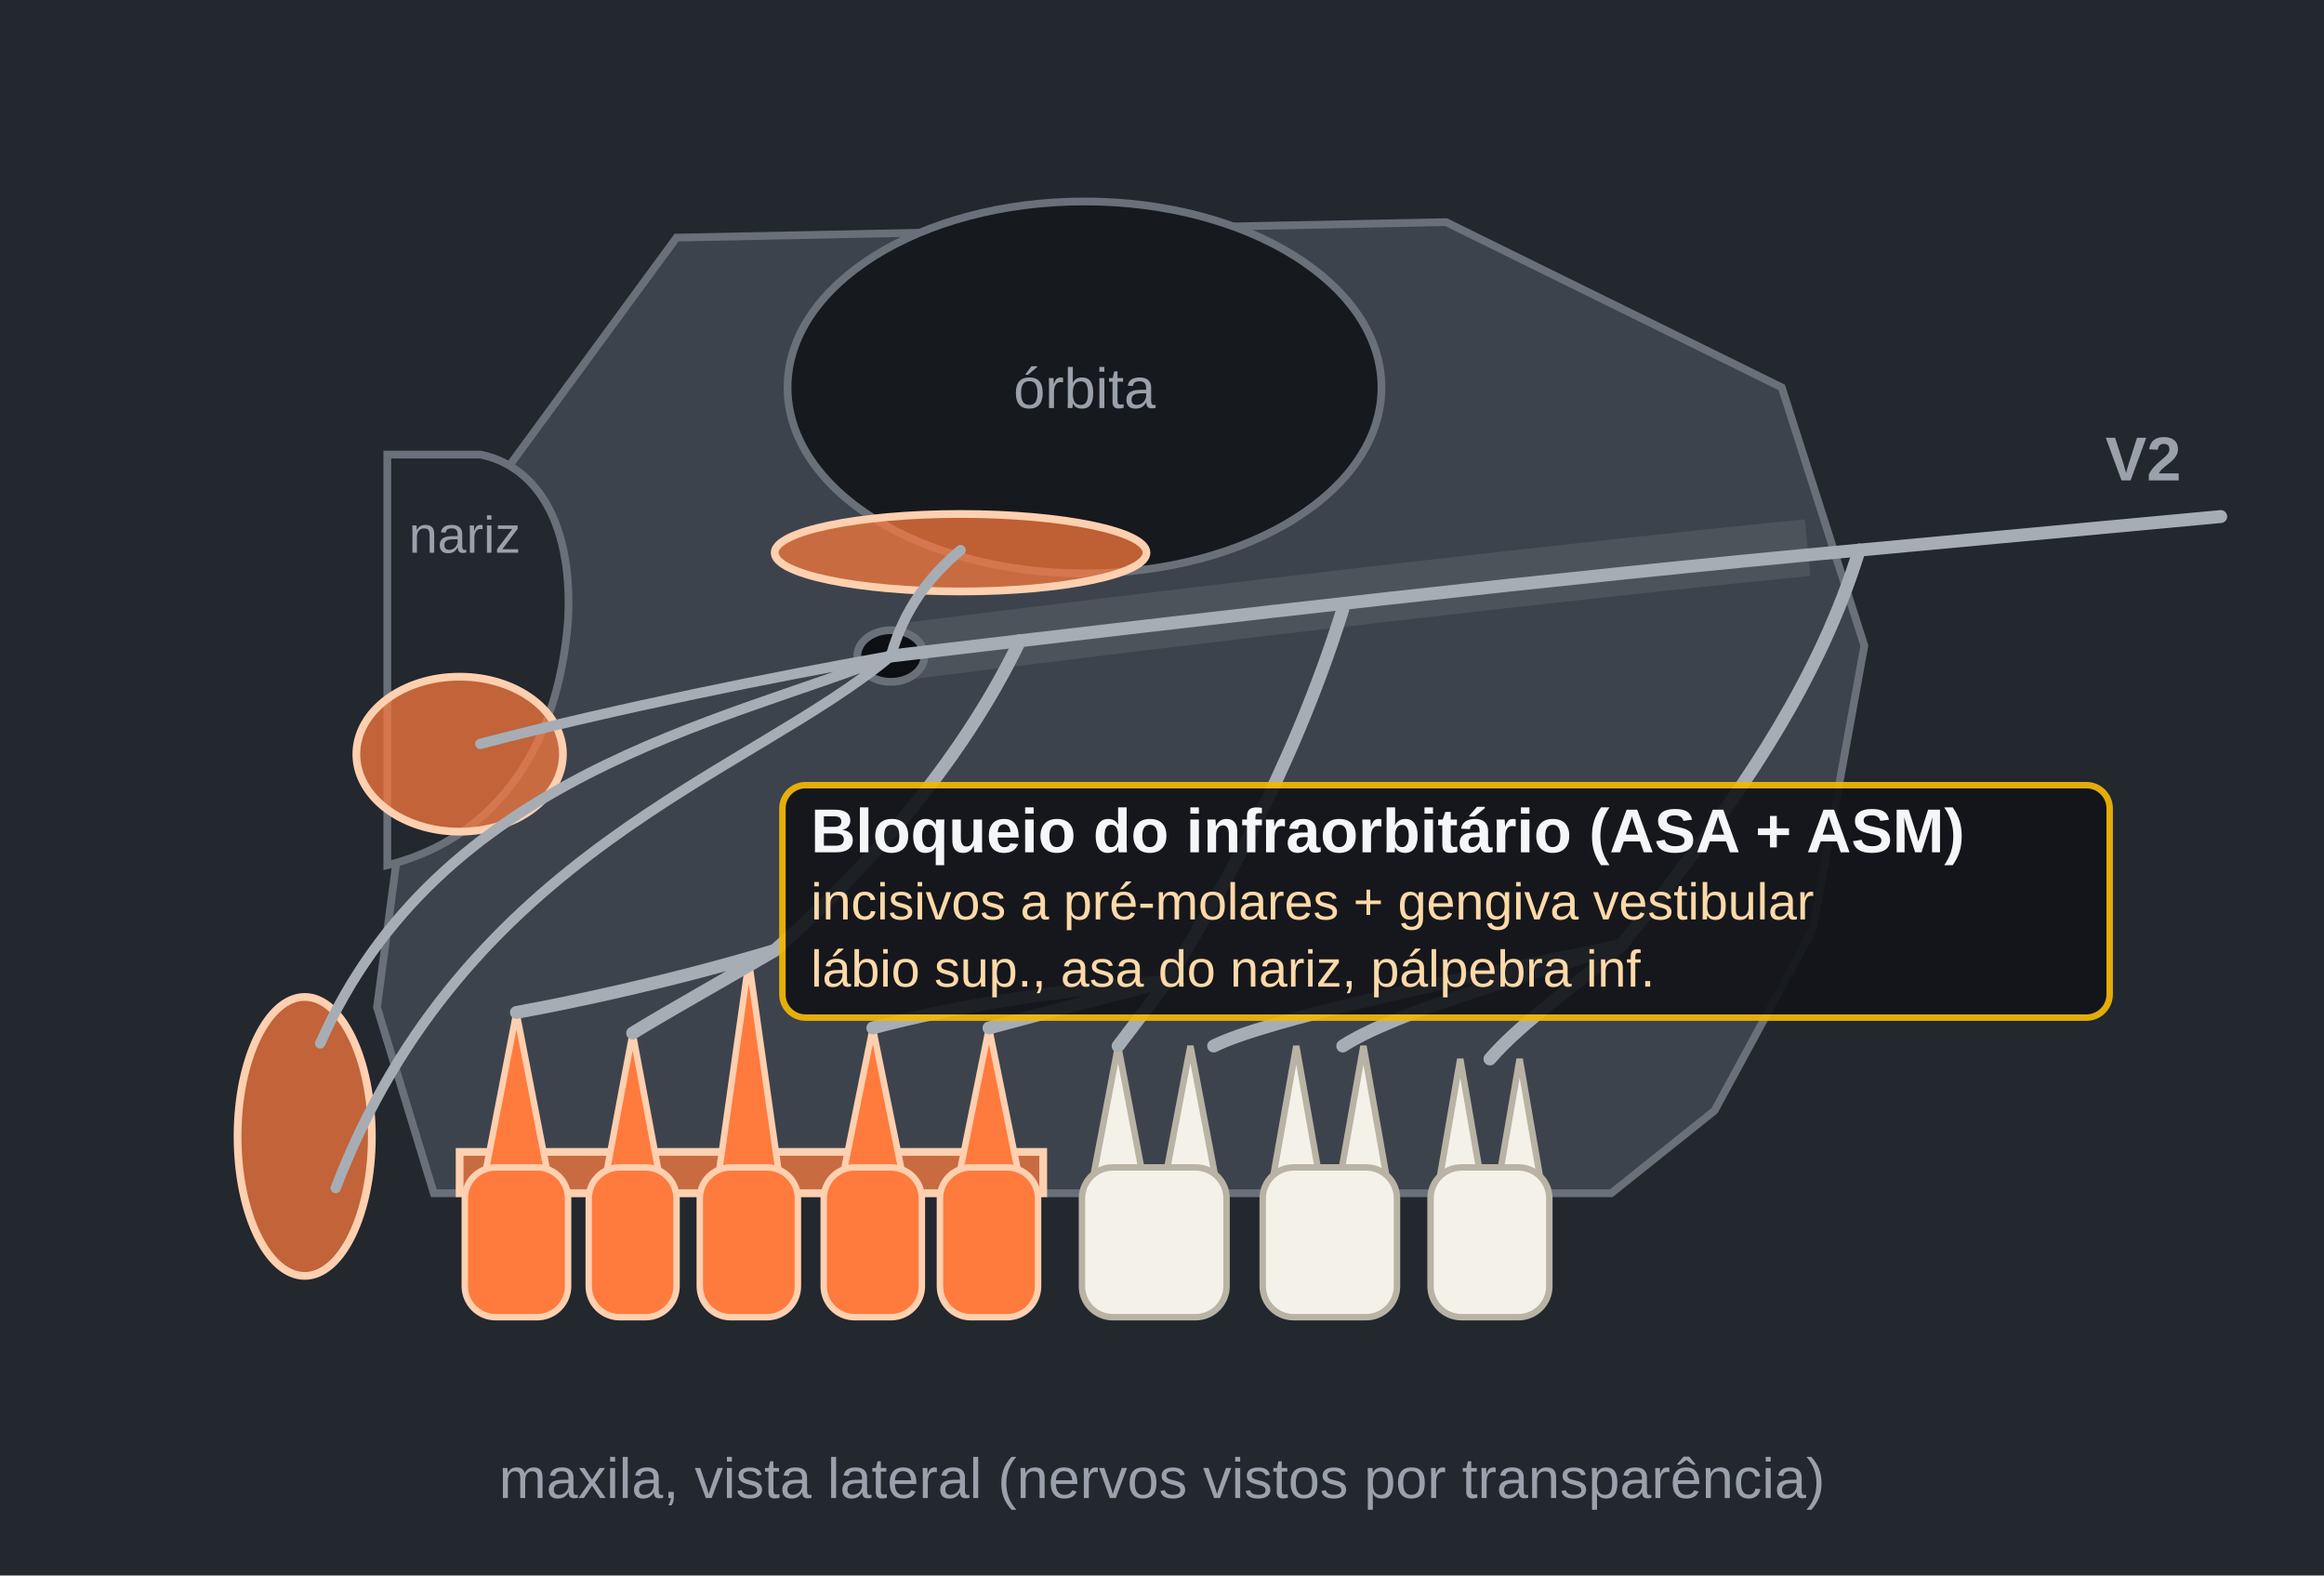
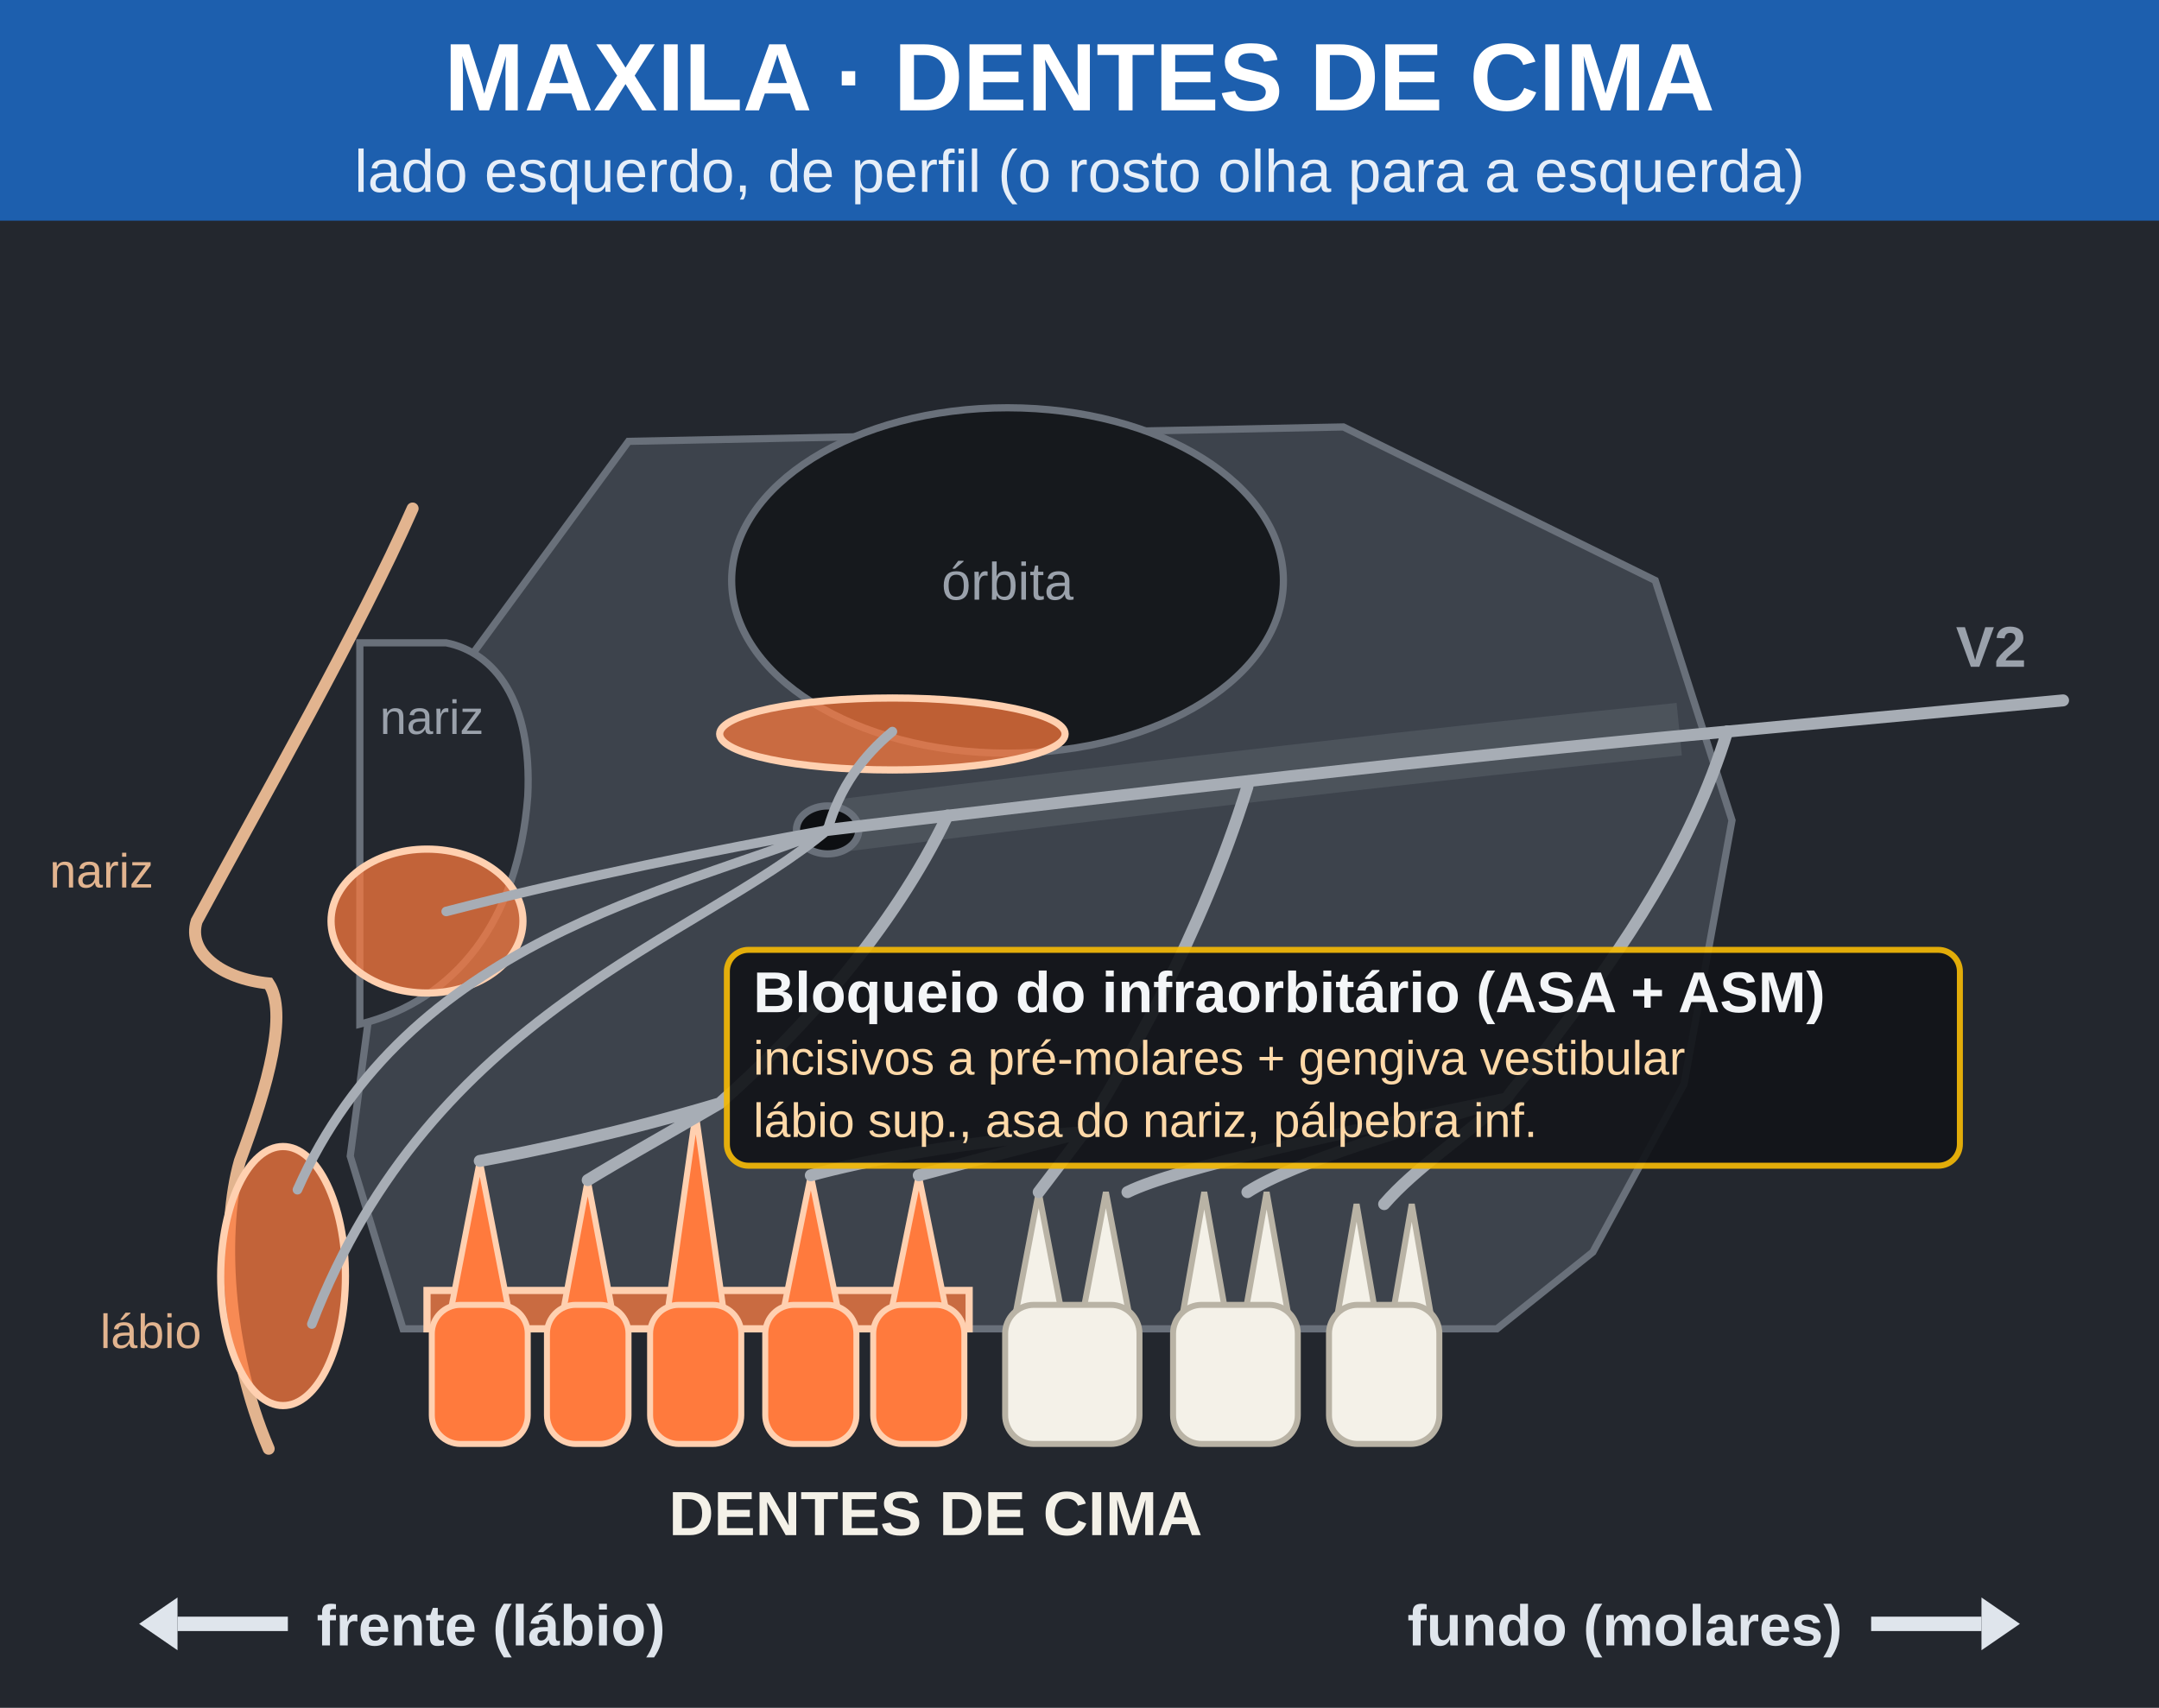
- <svg xmlns="http://www.w3.org/2000/svg" viewBox="0 0 900 610" width="900" height="610" role="img">
-   <rect width="900" height="610" fill="#23272e" />
-   <path d="M168 462 L146 390 L158 300 L196 182 L262 92 L560 86 L690 150 L722 250 L702 360 L664 430 L624 462 Z" fill="#3d434c" stroke="#69707a" stroke-width="3" />
-   <path d="M150 335 C190 325 216 292 220 240 C222 200 206 180 186 176 L150 176 Z" fill="#23272e" stroke="#69707a" stroke-width="3" />
-   <ellipse cx="420" cy="150" rx="115" ry="72" fill="#16191d" stroke="#69707a" stroke-width="3" />
-   <text x="420" y="158" text-anchor="middle" font-size="22" font-weight="400" font-family="Arial,Helvetica,sans-serif" fill="#9aa1ab">órbita</text>
-   <text x="180" y="214" text-anchor="middle" font-size="20" font-weight="400" font-family="Arial,Helvetica,sans-serif" fill="#9aa1ab">nariz</text>
-   <ellipse cx="372" cy="214" rx="72" ry="15" fill="#ff7a3d" fill-opacity="0.72" stroke="#ffd0b0" stroke-width="3" />
-   <ellipse cx="178" cy="292" rx="40" ry="30" fill="#ff7a3d" fill-opacity="0.72" stroke="#ffd0b0" stroke-width="3" />
-   <ellipse cx="118" cy="440" rx="26" ry="54" fill="#ff7a3d" fill-opacity="0.72" stroke="#ffd0b0" stroke-width="3" />
-   <path d="M178 446 L404 446 L404 462 L178 462 Z" fill="#ff7a3d" fill-opacity="0.72" stroke="#ffd0b0" stroke-width="3" />
-   <path d="M700 212 C600 222 480 236 352 252" fill="none" stroke="#69707a" stroke-width="22" stroke-opacity="0.35" />
-   <ellipse cx="345" cy="254" rx="13" ry="10" fill="#0d0f12" stroke="#69707a" stroke-width="3" />
-   <path d="M187.2 458 L200 392 L212.8 458 Z" fill="#ff7a3d" stroke="#ffd0b0" stroke-width="2.5" />
-   <rect x="180.0" y="452" width="40" height="58" rx="12" fill="#ff7a3d" stroke="#ffd0b0" stroke-width="2.5" />
-   <path d="M234.12 458 L245 400 L255.88 458 Z" fill="#ff7a3d" stroke="#ffd0b0" stroke-width="2.5" />
-   <rect x="228.0" y="452" width="34" height="58" rx="12" fill="#ff7a3d" stroke="#ffd0b0" stroke-width="2.5" />
-   <path d="M277.84 458 L290 372 L302.16 458 Z" fill="#ff7a3d" stroke="#ffd0b0" stroke-width="2.5" />
-   <rect x="271.0" y="452" width="38" height="58" rx="12" fill="#ff7a3d" stroke="#ffd0b0" stroke-width="2.5" />
-   <path d="M325.84 458 L338 398 L350.16 458 Z" fill="#ff7a3d" stroke="#ffd0b0" stroke-width="2.5" />
-   <rect x="319.0" y="452" width="38" height="58" rx="12" fill="#ff7a3d" stroke="#ffd0b0" stroke-width="2.5" />
-   <path d="M370.84 458 L383 398 L395.16 458 Z" fill="#ff7a3d" stroke="#ffd0b0" stroke-width="2.5" />
-   <rect x="364.0" y="452" width="38" height="58" rx="12" fill="#ff7a3d" stroke="#ffd0b0" stroke-width="2.5" />
-   <path d="M422.92 458 L433.0 405 L443.08 458 Z" fill="#f4f1e8" stroke="#b9b3a5" stroke-width="2.5" />
-   <path d="M450.92 458 L461.0 405 L471.08 458 Z" fill="#f4f1e8" stroke="#b9b3a5" stroke-width="2.5" />
-   <rect x="419.0" y="452" width="56" height="58" rx="12" fill="#f4f1e8" stroke="#b9b3a5" stroke-width="2.5" />
-   <path d="M492.64 458 L502.0 405 L511.36 458 Z" fill="#f4f1e8" stroke="#b9b3a5" stroke-width="2.5" />
-   <path d="M518.64 458 L528.0 405 L537.36 458 Z" fill="#f4f1e8" stroke="#b9b3a5" stroke-width="2.5" />
-   <rect x="489.0" y="452" width="52" height="58" rx="12" fill="#f4f1e8" stroke="#b9b3a5" stroke-width="2.5" />
-   <path d="M557.22 458 L565.5 410 L573.78 458 Z" fill="#f4f1e8" stroke="#b9b3a5" stroke-width="2.5" />
-   <path d="M580.22 458 L588.5 410 L596.78 458 Z" fill="#f4f1e8" stroke="#b9b3a5" stroke-width="2.5" />
-   <rect x="554.0" y="452" width="46" height="58" rx="12" fill="#f4f1e8" stroke="#b9b3a5" stroke-width="2.5" />
-   <path d="M860 200 L720 213" fill="none" stroke="#a7adb5" stroke-width="5" stroke-linecap="round" stroke-linejoin="round" />
-   <text x="830" y="186" text-anchor="middle" font-size="24" font-weight="700" font-family="Arial,Helvetica,sans-serif" fill="#9aa1ab">V2</text>
-   <path d="M720 213 C705 262 676 304 650 338 M650 338 C640 352 632 360 628 366 M628 366 C610 382 590 395 577 410 M628 366 C590 378 540 392 520 405 M628 366 C560 380 490 395 470 405" fill="none" stroke="#a7adb5" stroke-width="5" stroke-linecap="round" stroke-linejoin="round" />
-   <path d="M720 213 C600 224 480 238 345 254" fill="none" stroke="#a7adb5" stroke-width="5" stroke-linecap="round" stroke-linejoin="round" />
-   <path d="M345 254 C350 236 360 223 372 213 M345 254 C300 262 240 274 186 288 M345 254 C280 280 170 300 124 404 M345 254 C290 300 180 330 130 460" fill="none" stroke="#a7adb5" stroke-width="4" stroke-linecap="round" stroke-linejoin="round" />
-   <path d="M520 236 C500 300 470 350 452 380 M452 380 L433 405 M452 380 C420 388 398 394 383 398 M452 380 C400 384 360 392 338 398" fill="none" stroke="#a7adb5" stroke-width="5" stroke-linecap="round" stroke-linejoin="round" />
-   <path d="M395 248 C372 296 334 338 300 368 M300 368 L290 372 M300 368 C276 382 258 392 245 400 M300 368 C260 380 222 388 200 392" fill="none" stroke="#a7adb5" stroke-width="5" stroke-linecap="round" stroke-linejoin="round" />
-   <text x="450" y="580" text-anchor="middle" font-size="22" font-weight="400" font-family="Arial,Helvetica,sans-serif" fill="#9aa1ab">maxila, vista lateral (nervos vistos por transparência)</text>
-   <rect x="303" y="304" width="514" height="90" rx="9" fill="#111418" opacity="0.92" stroke="#f2b705" stroke-width="2.5" />
-   <text x="314" y="330" text-anchor="start" font-size="24" font-weight="700" font-family="Arial,Helvetica,sans-serif" fill="#f4f6f8">Bloqueio do infraorbitário (ASA + ASM)</text>
-   <text x="314" y="356" text-anchor="start" font-size="20" font-weight="400" font-family="Arial,Helvetica,sans-serif" fill="#ffd9a8">incisivos a pré-molares + gengiva vestibular</text>
-   <text x="314" y="382" text-anchor="start" font-size="20" font-weight="400" font-family="Arial,Helvetica,sans-serif" fill="#ffd9a8">lábio sup., asa do nariz, pálpebra inf.</text>
+ <svg xmlns="http://www.w3.org/2000/svg" viewBox="0 0 900 712" width="900" height="712" role="img">
+   <rect width="900" height="712" fill="#23272e" />
+   <rect width="900" height="92" fill="#1d5fae" />
+   <text x="450.0" y="46" text-anchor="middle" font-size="40" font-weight="700" font-family="Arial,Helvetica,sans-serif" fill="#ffffff">MAXILA · DENTES DE CIMA</text>
+   <text x="450.0" y="80" text-anchor="middle" font-size="25" font-weight="400" font-family="Arial,Helvetica,sans-serif" fill="#e6eef8">lado esquerdo, de perfil (o rosto olha para a esquerda)</text>
+   <g transform="translate(0 92)">
+     <path d="M168 462 L146 390 L158 300 L196 182 L262 92 L560 86 L690 150 L722 250 L702 360 L664 430 L624 462 Z" fill="#3d434c" stroke="#69707a" stroke-width="3" />
+     <path d="M150 335 C190 325 216 292 220 240 C222 200 206 180 186 176 L150 176 Z" fill="#23272e" stroke="#69707a" stroke-width="3" />
+     <ellipse cx="420" cy="150" rx="115" ry="72" fill="#16191d" stroke="#69707a" stroke-width="3" />
+     <text x="420" y="158" text-anchor="middle" font-size="22" font-weight="400" font-family="Arial,Helvetica,sans-serif" fill="#9aa1ab">órbita</text>
+     <text x="180" y="214" text-anchor="middle" font-size="20" font-weight="400" font-family="Arial,Helvetica,sans-serif" fill="#9aa1ab">nariz</text>
+     <path d="M172 120 C150 170 110 240 82 292 C78 305 92 316 112 318 C120 330 112 360 100 392 C92 420 94 470 112 512" fill="none" stroke="#e2b48f" stroke-width="5" stroke-linecap="round" />
+     <text x="64" y="278" text-anchor="end" font-size="20" font-weight="400" font-family="Arial,Helvetica,sans-serif" fill="#e2b48f">nariz</text>
+     <text x="84" y="470" text-anchor="end" font-size="20" font-weight="400" font-family="Arial,Helvetica,sans-serif" fill="#e2b48f">lábio</text>
+     <ellipse cx="372" cy="214" rx="72" ry="15" fill="#ff7a3d" fill-opacity="0.72" stroke="#ffd0b0" stroke-width="3" />
+     <ellipse cx="178" cy="292" rx="40" ry="30" fill="#ff7a3d" fill-opacity="0.72" stroke="#ffd0b0" stroke-width="3" />
+     <ellipse cx="118" cy="440" rx="26" ry="54" fill="#ff7a3d" fill-opacity="0.72" stroke="#ffd0b0" stroke-width="3" />
+     <path d="M178 446 L404 446 L404 462 L178 462 Z" fill="#ff7a3d" fill-opacity="0.72" stroke="#ffd0b0" stroke-width="3" />
+     <path d="M700 212 C600 222 480 236 352 252" fill="none" stroke="#69707a" stroke-width="22" stroke-opacity="0.35" />
+     <ellipse cx="345" cy="254" rx="13" ry="10" fill="#0d0f12" stroke="#69707a" stroke-width="3" />
+     <path d="M187.2 458 L200 392 L212.8 458 Z" fill="#ff7a3d" stroke="#ffd0b0" stroke-width="2.5" />
+     <rect x="180.0" y="452" width="40" height="58" rx="12" fill="#ff7a3d" stroke="#ffd0b0" stroke-width="2.5" />
+     <path d="M234.12 458 L245 400 L255.88 458 Z" fill="#ff7a3d" stroke="#ffd0b0" stroke-width="2.5" />
+     <rect x="228.0" y="452" width="34" height="58" rx="12" fill="#ff7a3d" stroke="#ffd0b0" stroke-width="2.5" />
+     <path d="M277.84 458 L290 372 L302.16 458 Z" fill="#ff7a3d" stroke="#ffd0b0" stroke-width="2.5" />
+     <rect x="271.0" y="452" width="38" height="58" rx="12" fill="#ff7a3d" stroke="#ffd0b0" stroke-width="2.5" />
+     <path d="M325.84 458 L338 398 L350.16 458 Z" fill="#ff7a3d" stroke="#ffd0b0" stroke-width="2.5" />
+     <rect x="319.0" y="452" width="38" height="58" rx="12" fill="#ff7a3d" stroke="#ffd0b0" stroke-width="2.5" />
+     <path d="M370.84 458 L383 398 L395.16 458 Z" fill="#ff7a3d" stroke="#ffd0b0" stroke-width="2.5" />
+     <rect x="364.0" y="452" width="38" height="58" rx="12" fill="#ff7a3d" stroke="#ffd0b0" stroke-width="2.5" />
+     <path d="M422.92 458 L433.0 405 L443.08 458 Z" fill="#f4f1e8" stroke="#b9b3a5" stroke-width="2.5" />
+     <path d="M450.92 458 L461.0 405 L471.08 458 Z" fill="#f4f1e8" stroke="#b9b3a5" stroke-width="2.5" />
+     <rect x="419.0" y="452" width="56" height="58" rx="12" fill="#f4f1e8" stroke="#b9b3a5" stroke-width="2.5" />
+     <path d="M492.64 458 L502.0 405 L511.36 458 Z" fill="#f4f1e8" stroke="#b9b3a5" stroke-width="2.5" />
+     <path d="M518.64 458 L528.0 405 L537.36 458 Z" fill="#f4f1e8" stroke="#b9b3a5" stroke-width="2.5" />
+     <rect x="489.0" y="452" width="52" height="58" rx="12" fill="#f4f1e8" stroke="#b9b3a5" stroke-width="2.5" />
+     <path d="M557.22 458 L565.5 410 L573.78 458 Z" fill="#f4f1e8" stroke="#b9b3a5" stroke-width="2.5" />
+     <path d="M580.22 458 L588.5 410 L596.78 458 Z" fill="#f4f1e8" stroke="#b9b3a5" stroke-width="2.5" />
+     <rect x="554.0" y="452" width="46" height="58" rx="12" fill="#f4f1e8" stroke="#b9b3a5" stroke-width="2.5" />
+     <path d="M860 200 L720 213" fill="none" stroke="#a7adb5" stroke-width="5" stroke-linecap="round" stroke-linejoin="round" />
+     <text x="830" y="186" text-anchor="middle" font-size="24" font-weight="700" font-family="Arial,Helvetica,sans-serif" fill="#9aa1ab">V2</text>
+     <path d="M720 213 C705 262 676 304 650 338 M650 338 C640 352 632 360 628 366 M628 366 C610 382 590 395 577 410 M628 366 C590 378 540 392 520 405 M628 366 C560 380 490 395 470 405" fill="none" stroke="#a7adb5" stroke-width="5" stroke-linecap="round" stroke-linejoin="round" />
+     <path d="M720 213 C600 224 480 238 345 254" fill="none" stroke="#a7adb5" stroke-width="5" stroke-linecap="round" stroke-linejoin="round" />
+     <path d="M345 254 C350 236 360 223 372 213 M345 254 C300 262 240 274 186 288 M345 254 C280 280 170 300 124 404 M345 254 C290 300 180 330 130 460" fill="none" stroke="#a7adb5" stroke-width="4" stroke-linecap="round" stroke-linejoin="round" />
+     <path d="M520 236 C500 300 470 350 452 380 M452 380 L433 405 M452 380 C420 388 398 394 383 398 M452 380 C400 384 360 392 338 398" fill="none" stroke="#a7adb5" stroke-width="5" stroke-linecap="round" stroke-linejoin="round" />
+     <path d="M395 248 C372 296 334 338 300 368 M300 368 L290 372 M300 368 C276 382 258 392 245 400 M300 368 C260 380 222 388 200 392" fill="none" stroke="#a7adb5" stroke-width="5" stroke-linecap="round" stroke-linejoin="round" />
+     <text x="390" y="548" text-anchor="middle" font-size="26" font-weight="700" font-family="Arial,Helvetica,sans-serif" fill="#f4f1e8">DENTES DE CIMA</text>
+     <path d="M120 585 L74 585" stroke="#dfe5ec" stroke-width="6" />
+     <polygon points="58,585 74,574 74,596" fill="#dfe5ec" />
+     <text x="48" y="594" text-anchor="end" font-size="25" font-weight="700" font-family="Arial,Helvetica,sans-serif" fill="#dfe5ec" />
+     <text x="132" y="594" text-anchor="start" font-size="24" font-weight="700" font-family="Arial,Helvetica,sans-serif" fill="#dfe5ec">frente (lábio)</text>
+     <path d="M780 585 L826 585" stroke="#dfe5ec" stroke-width="6" />
+     <polygon points="842,585 826,596 826,574" fill="#dfe5ec" />
+     <text x="852" y="594" text-anchor="start" font-size="25" font-weight="700" font-family="Arial,Helvetica,sans-serif" fill="#dfe5ec" />
+     <text x="768" y="594" text-anchor="end" font-size="24" font-weight="700" font-family="Arial,Helvetica,sans-serif" fill="#dfe5ec">fundo (molares)</text>
+     <rect x="303" y="304" width="514" height="90" rx="9" fill="#111418" opacity="0.92" stroke="#f2b705" stroke-width="2.5" />
+     <text x="314" y="330" text-anchor="start" font-size="24" font-weight="700" font-family="Arial,Helvetica,sans-serif" fill="#f4f6f8">Bloqueio do infraorbitário (ASA + ASM)</text>
+     <text x="314" y="356" text-anchor="start" font-size="20" font-weight="400" font-family="Arial,Helvetica,sans-serif" fill="#ffd9a8">incisivos a pré-molares + gengiva vestibular</text>
+     <text x="314" y="382" text-anchor="start" font-size="20" font-weight="400" font-family="Arial,Helvetica,sans-serif" fill="#ffd9a8">lábio sup., asa do nariz, pálpebra inf.</text>
+   </g>
</svg>
